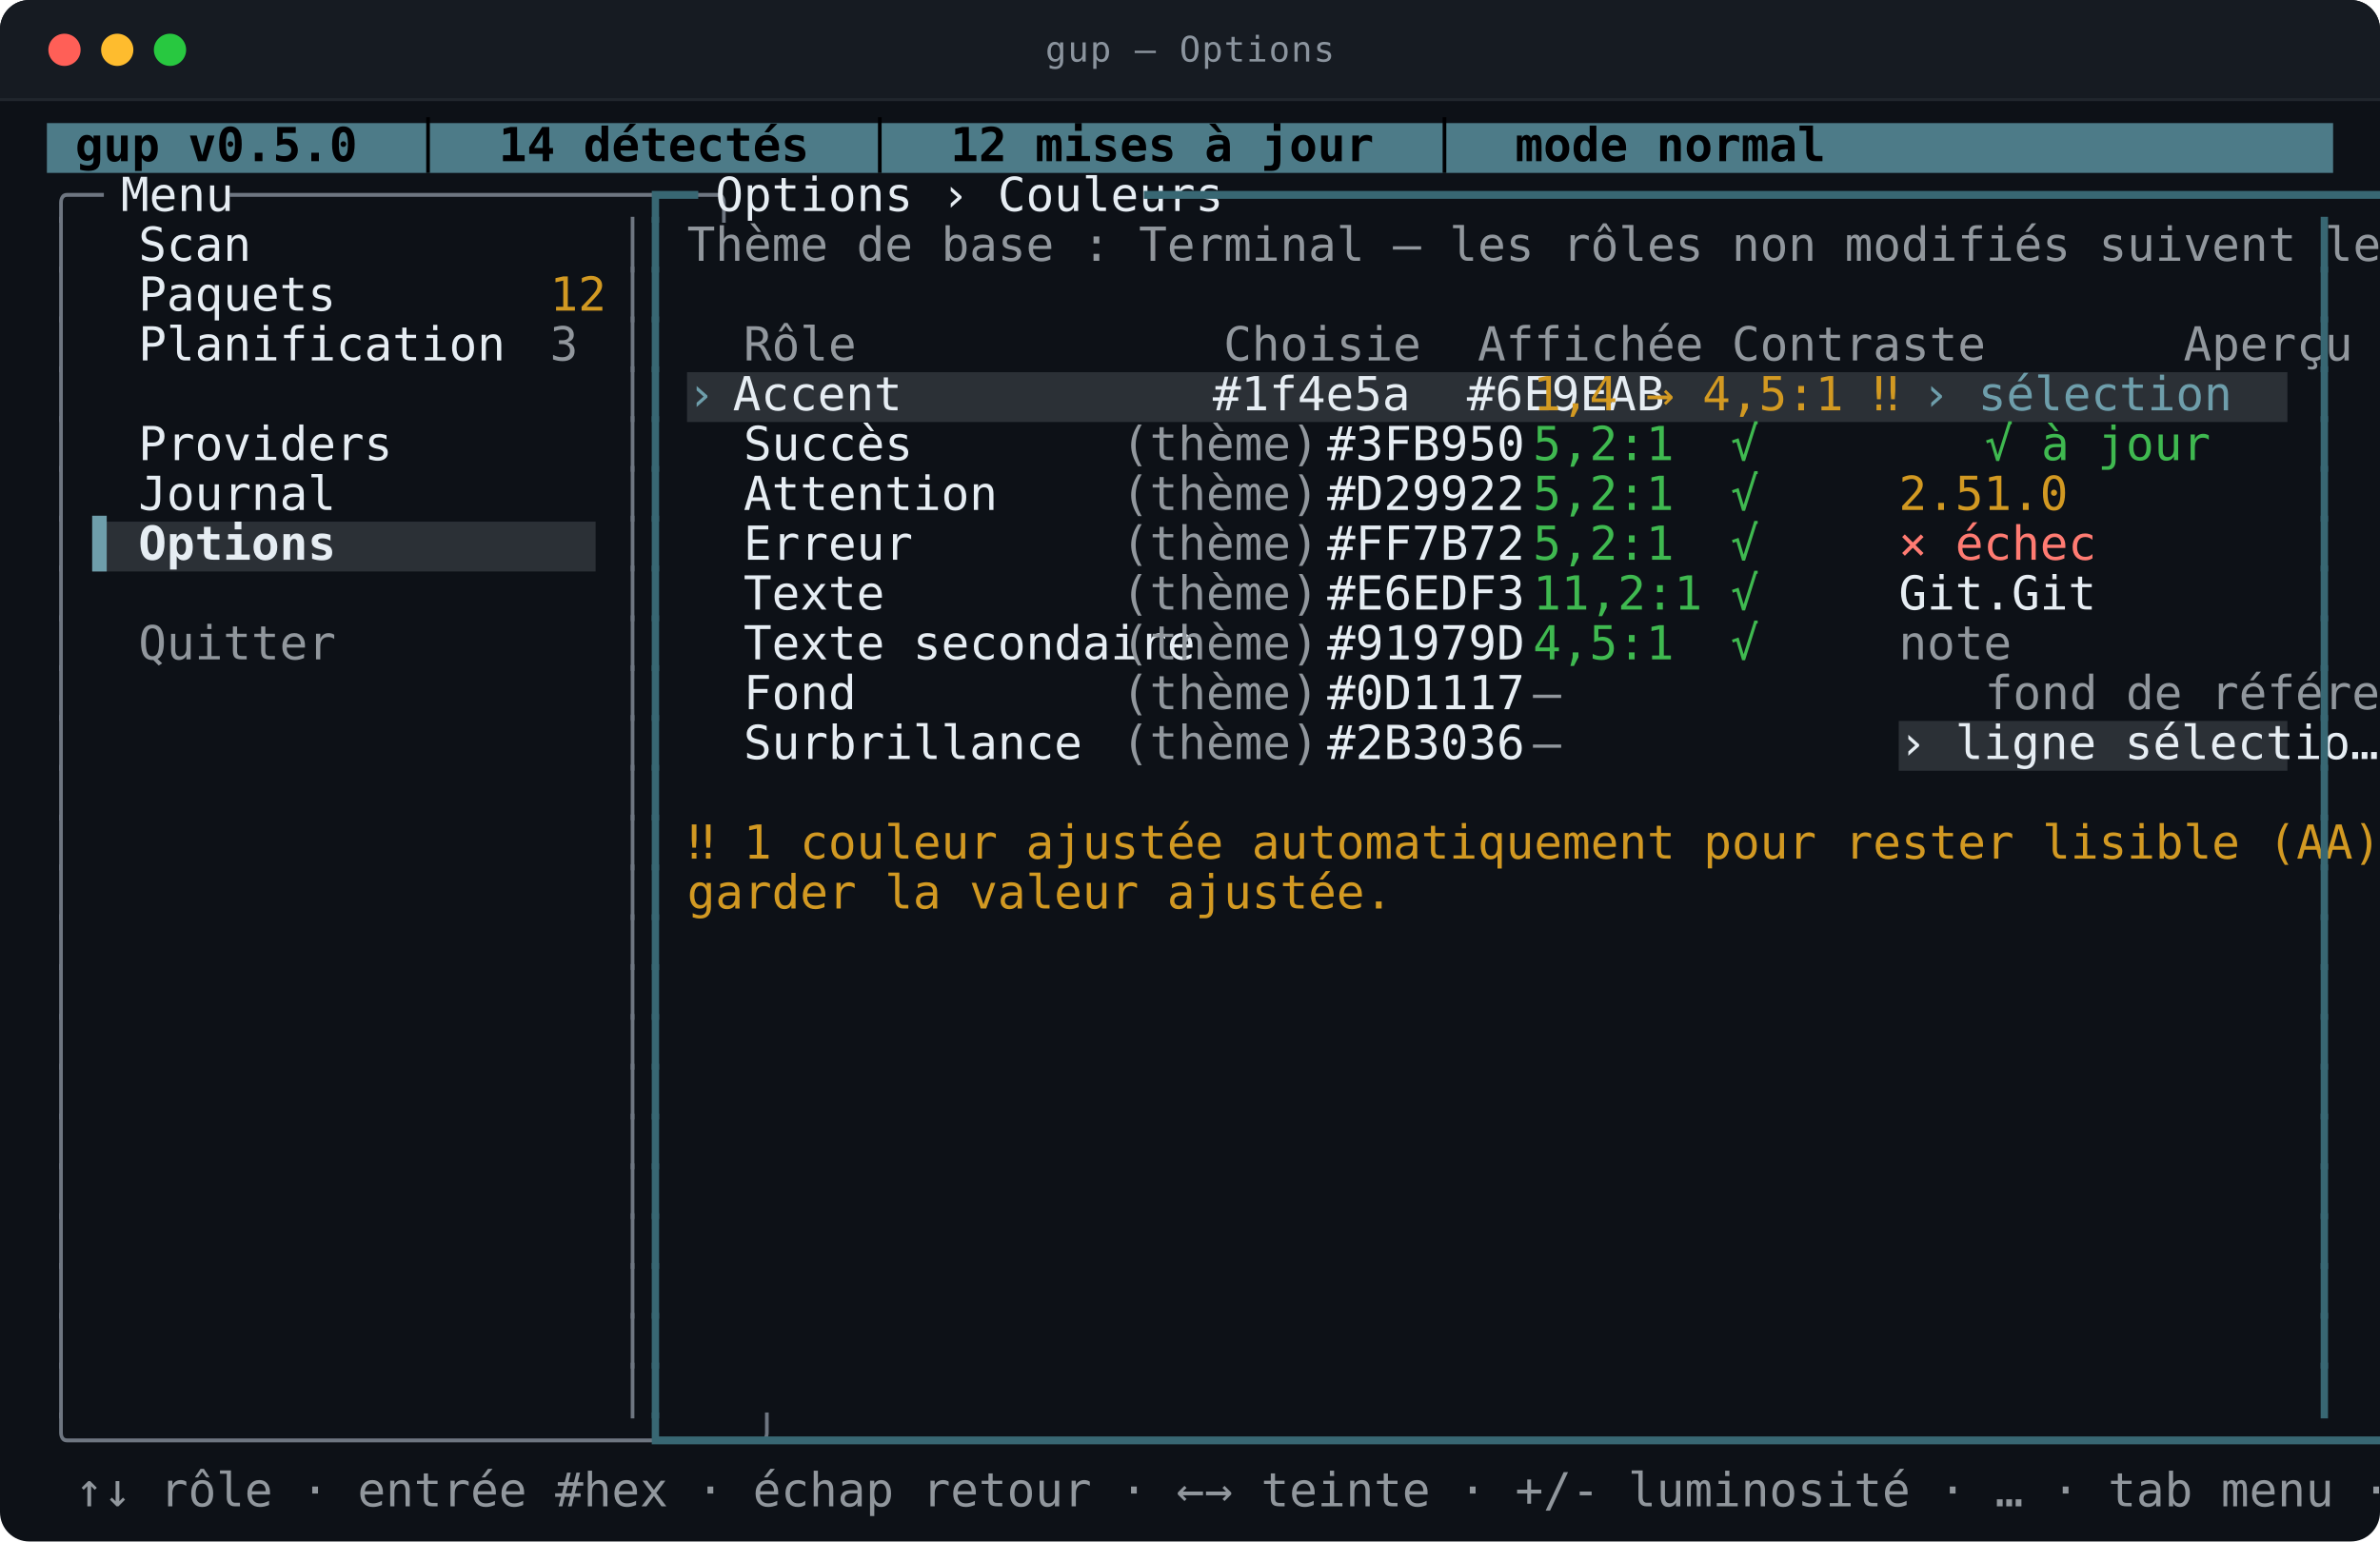
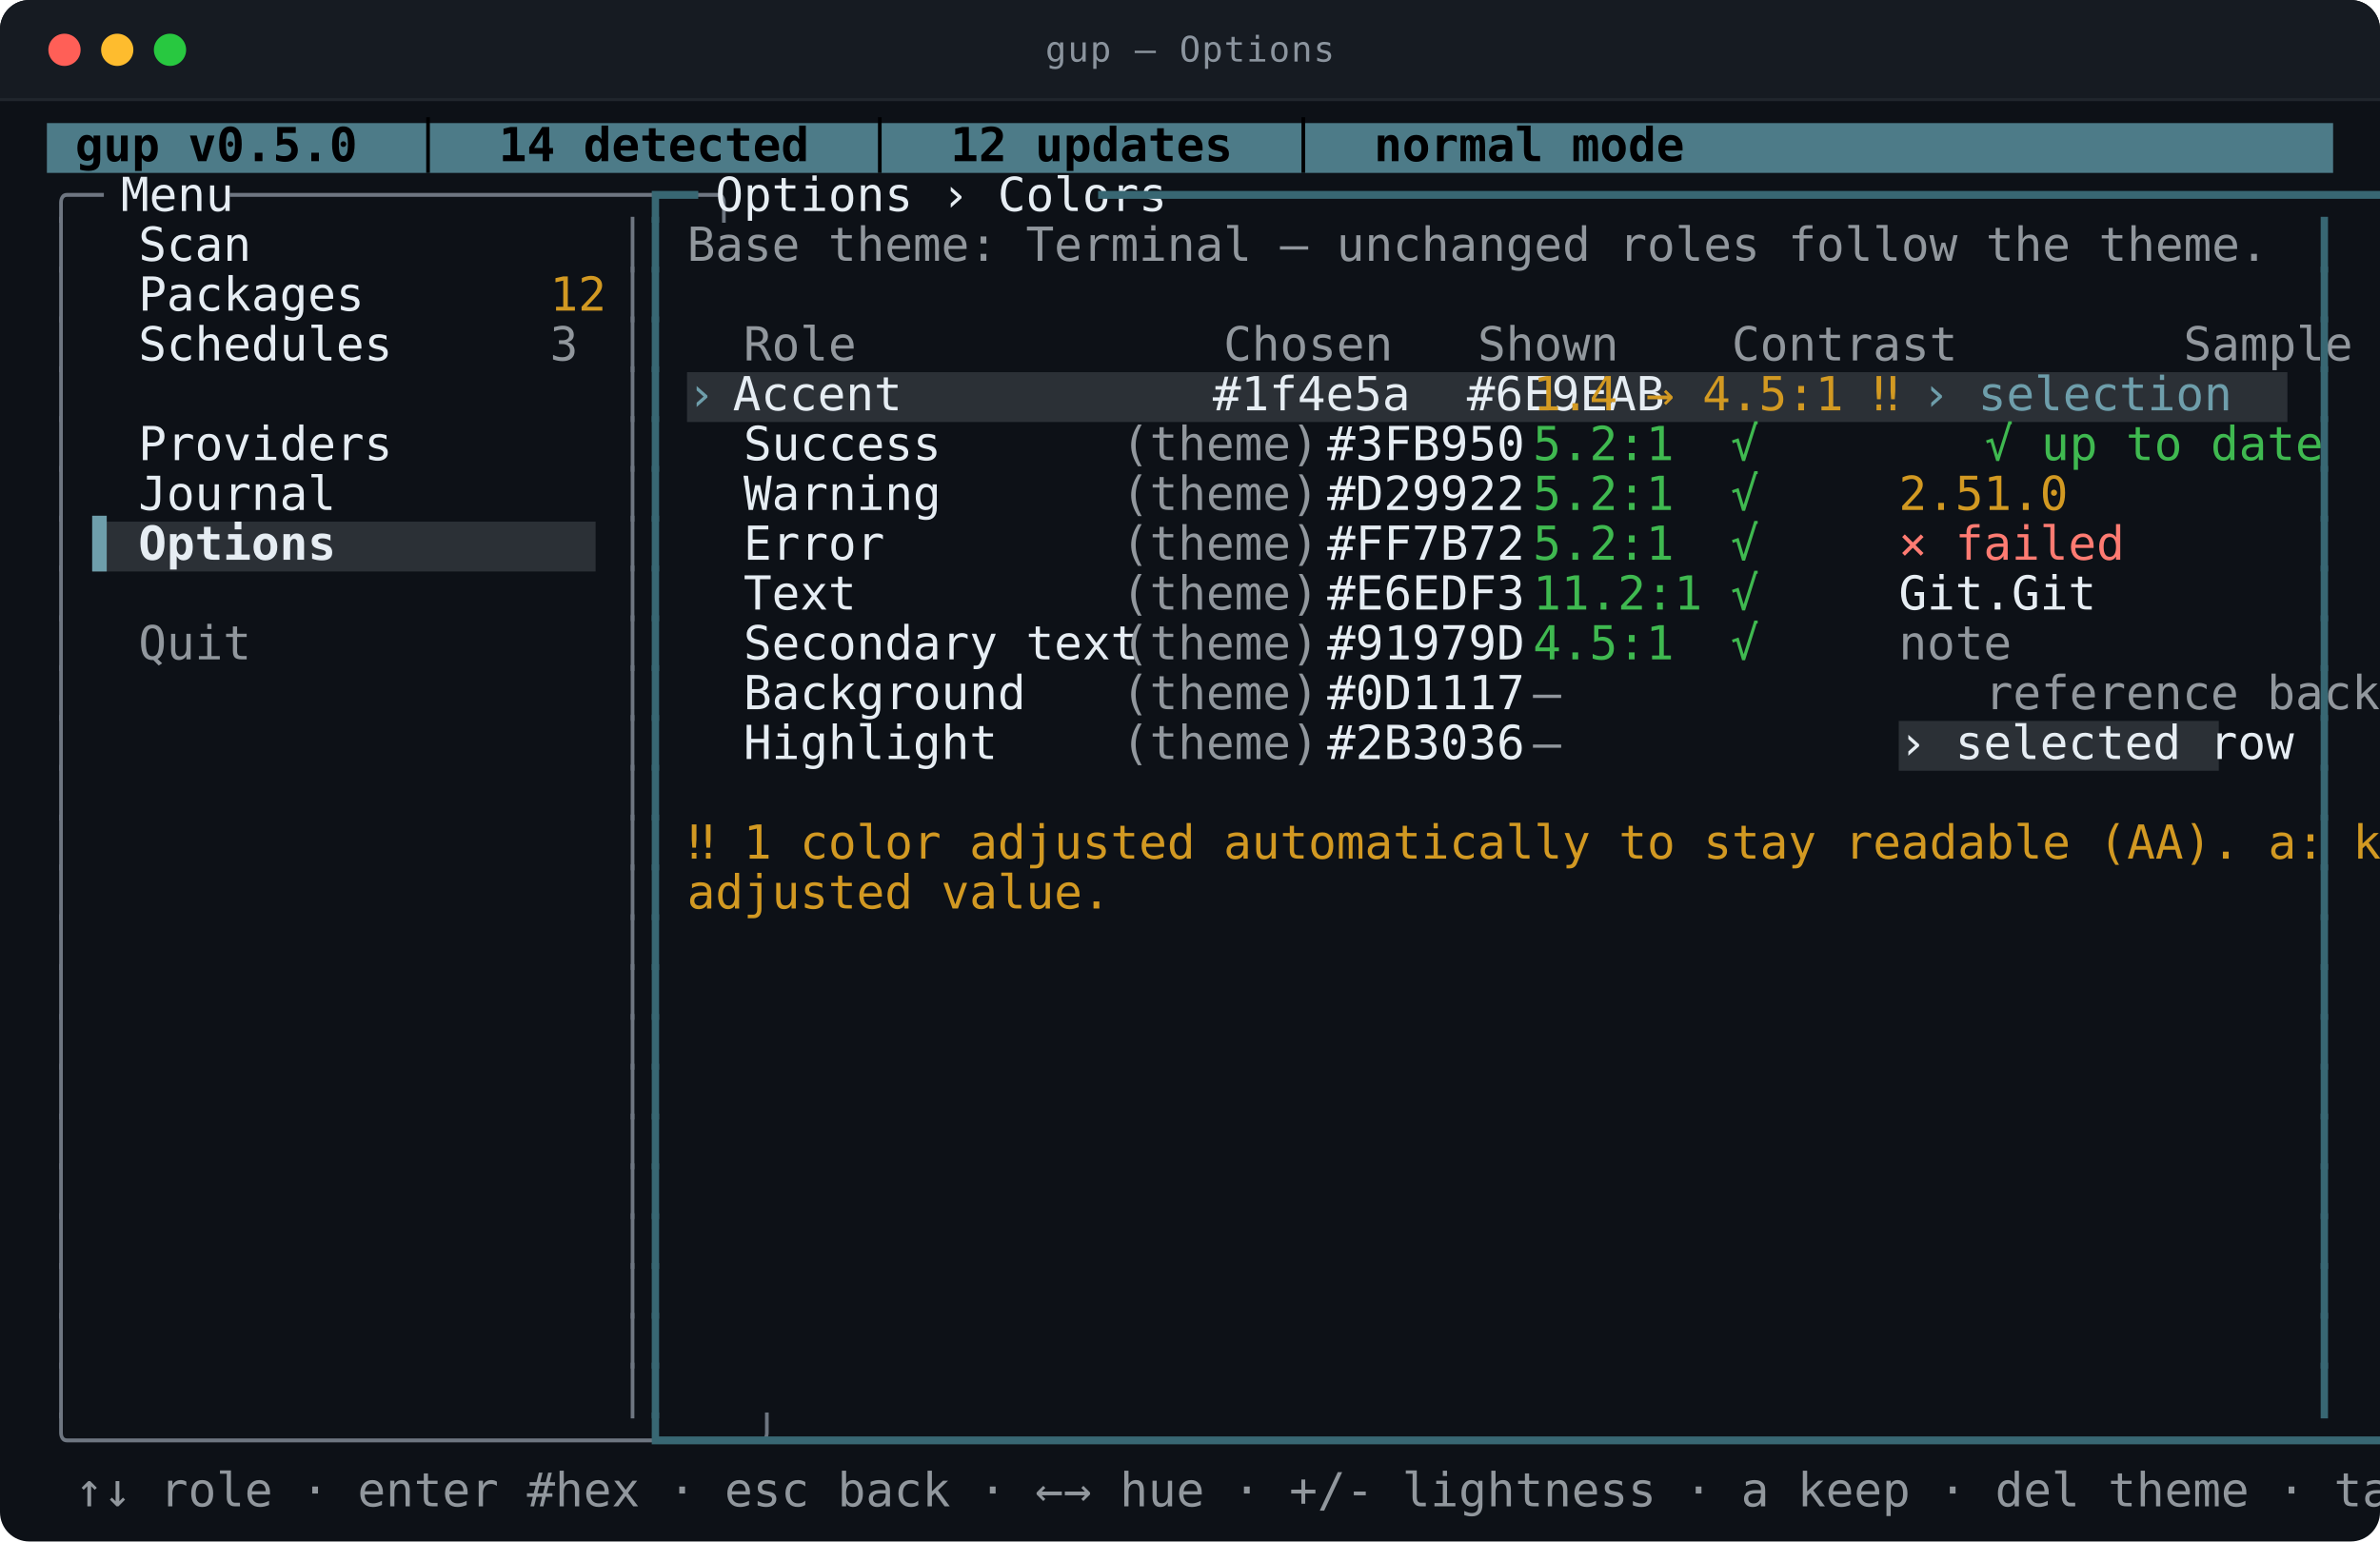
<svg xmlns="http://www.w3.org/2000/svg" viewBox="0 0 812.0 526.0" width="812.0" height="526.0" role="img" aria-labelledby="t d">
  <style>
text{font-family:ui-monospace,SFMono-Regular,"SF Mono",Menlo,Consolas,"DejaVu Sans Mono",monospace;font-size:16px}
.t{font-size:12px;letter-spacing:.4px;fill:#8b949e}
.b{font-weight:700}
.i{font-style:italic}
.u{text-decoration:underline}
.s{text-decoration:line-through}
.us{text-decoration:underline line-through}
.d{opacity:0.62}
.c0{fill:#4d7b88}
.c1{fill:#2b3036}
.c2{fill:#000002}
.c3{fill:#6e7681}
.c4{fill:#e6edf3}
.c5{fill:#386773}
.c6{fill:#91979d}
.c7{fill:#d29922}
.c8{fill:#6e9eab}
.c9{fill:#3fb950}
.c10{fill:#ff7b72}
</style>
  <rect y="0.0" width="812.0" height="526.0" rx="10.0" fill="#0d1117" />
  <rect y="0.0" width="812.0" height="34.0" rx="10.0" fill="#161b22" />
  <rect y="24.0" width="812.0" height="10.0" fill="#161b22" />
  <line x1="0.0" y1="34.0" x2="812.0" y2="34.0" stroke="#21262d" />
  <circle cx="22.0" cy="17.0" r="5.5" fill="#ff5f57" />
  <circle cx="40.0" cy="17.0" r="5.5" fill="#febc2e" />
  <circle cx="58.0" cy="17.0" r="5.5" fill="#28c840" />
  <text class="t" x="406.0" y="21.0" text-anchor="middle">gup — Options</text>
  <rect class="c0" x="16.0" y="42.0" width="780.0" height="17.0" />
  <rect class="c1" x="234.4" y="127.0" width="546.0" height="17.0" />
  <rect class="c1" x="31.6" y="178.0" width="171.6" height="17.0" />
-   <rect class="c1" x="647.8" y="246.0" width="132.6" height="17.0" />
-   <text class="c2 b" x="16.0" y="55.0" textLength="491.4" lengthAdjust="spacingAndGlyphs" xml:space="preserve"> gup v0.5.0  │  14 détectés  │  12 mises à jour  │  mode normal</text>
+   <rect class="c1" x="647.8" y="246.0" width="109.2" height="17.0" />
+   <text class="c2 b" x="16.0" y="55.0" textLength="452.4" lengthAdjust="spacingAndGlyphs" xml:space="preserve"> gup v0.5.0  │  14 detected  │  12 updates  │  normal mode</text>
  <text class="c3" x="16.0" y="72.0" textLength="15.6" lengthAdjust="spacingAndGlyphs" xml:space="preserve">╭─</text>
  <text class="c4" x="31.6" y="72.0" textLength="46.8" lengthAdjust="spacingAndGlyphs" xml:space="preserve"> Menu </text>
  <text class="c3" x="78.4" y="72.0" textLength="140.4" lengthAdjust="spacingAndGlyphs" xml:space="preserve">─────────────────╮</text>
  <text class="c5" x="218.8" y="72.0" textLength="15.6" lengthAdjust="spacingAndGlyphs" xml:space="preserve">┏━</text>
-   <text class="c4" x="234.4" y="72.0" textLength="156.0" lengthAdjust="spacingAndGlyphs" xml:space="preserve"> Options › Couleurs </text>
-   <text class="c5" x="390.4" y="72.0" textLength="405.6" lengthAdjust="spacingAndGlyphs" xml:space="preserve">━━━━━━━━━━━━━━━━━━━━━━━━━━━━━━━━━━━━━━━━━━━━━━━━━━━┓</text>
+   <text class="c4" x="234.4" y="72.0" textLength="140.4" lengthAdjust="spacingAndGlyphs" xml:space="preserve"> Options › Colors </text>
+   <text class="c5" x="374.8" y="72.0" textLength="421.2" lengthAdjust="spacingAndGlyphs" xml:space="preserve">━━━━━━━━━━━━━━━━━━━━━━━━━━━━━━━━━━━━━━━━━━━━━━━━━━━━━┓</text>
  <text class="c3" x="16.0" y="89.0" textLength="7.8" lengthAdjust="spacingAndGlyphs" xml:space="preserve">│</text>
  <text class="c4" x="47.2" y="89.0" textLength="140.4" lengthAdjust="spacingAndGlyphs" xml:space="preserve">Scan              </text>
  <text class="c3" x="211.0" y="89.0" textLength="7.8" lengthAdjust="spacingAndGlyphs" xml:space="preserve">│</text>
  <text class="c5" x="218.8" y="89.0" textLength="7.8" lengthAdjust="spacingAndGlyphs" xml:space="preserve">┃</text>
-   <text class="c6" x="234.4" y="89.0" textLength="522.6" lengthAdjust="spacingAndGlyphs" xml:space="preserve">Thème de base : Terminal — les rôles non modifiés suivent le thème.</text>
+   <text class="c6" x="234.4" y="89.0" textLength="436.8" lengthAdjust="spacingAndGlyphs" xml:space="preserve">Base theme: Terminal — unchanged roles follow the theme.</text>
  <text class="c5" x="788.2" y="89.0" textLength="7.8" lengthAdjust="spacingAndGlyphs" xml:space="preserve">┃</text>
  <text class="c3" x="16.0" y="106.0" textLength="7.8" lengthAdjust="spacingAndGlyphs" xml:space="preserve">│</text>
-   <text class="c4" x="47.2" y="106.0" textLength="140.4" lengthAdjust="spacingAndGlyphs" xml:space="preserve">Paquets           </text>
+   <text class="c4" x="47.2" y="106.0" textLength="140.4" lengthAdjust="spacingAndGlyphs" xml:space="preserve">Packages          </text>
  <text class="c7" x="187.6" y="106.0" textLength="15.6" lengthAdjust="spacingAndGlyphs" xml:space="preserve">12</text>
  <text class="c3" x="211.0" y="106.0" textLength="7.8" lengthAdjust="spacingAndGlyphs" xml:space="preserve">│</text>
  <text class="c5" x="218.8" y="106.0" textLength="7.8" lengthAdjust="spacingAndGlyphs" xml:space="preserve">┃</text>
  <text class="c5" x="788.2" y="106.0" textLength="7.8" lengthAdjust="spacingAndGlyphs" xml:space="preserve">┃</text>
  <text class="c3" x="16.0" y="123.0" textLength="7.8" lengthAdjust="spacingAndGlyphs" xml:space="preserve">│</text>
-   <text class="c4" x="47.2" y="123.0" textLength="140.4" lengthAdjust="spacingAndGlyphs" xml:space="preserve">Planification     </text>
+   <text class="c4" x="47.2" y="123.0" textLength="140.4" lengthAdjust="spacingAndGlyphs" xml:space="preserve">Schedules         </text>
  <text class="c6" x="187.6" y="123.0" textLength="7.8" lengthAdjust="spacingAndGlyphs" xml:space="preserve">3</text>
  <text class="c3" x="211.0" y="123.0" textLength="7.8" lengthAdjust="spacingAndGlyphs" xml:space="preserve">│</text>
  <text class="c5" x="218.8" y="123.0" textLength="7.8" lengthAdjust="spacingAndGlyphs" xml:space="preserve">┃</text>
-   <text class="c6" x="234.4" y="123.0" textLength="460.2" lengthAdjust="spacingAndGlyphs" xml:space="preserve">  Rôle             Choisie  Affichée Contraste       Aperçu</text>
+   <text class="c6" x="234.4" y="123.0" textLength="460.2" lengthAdjust="spacingAndGlyphs" xml:space="preserve">  Role             Chosen   Shown    Contrast        Sample</text>
  <text class="c5" x="788.2" y="123.0" textLength="7.8" lengthAdjust="spacingAndGlyphs" xml:space="preserve">┃</text>
  <text class="c3" x="16.0" y="140.0" textLength="7.8" lengthAdjust="spacingAndGlyphs" xml:space="preserve">│</text>
  <text class="c3" x="211.0" y="140.0" textLength="7.8" lengthAdjust="spacingAndGlyphs" xml:space="preserve">│</text>
  <text class="c5" x="218.8" y="140.0" textLength="7.8" lengthAdjust="spacingAndGlyphs" xml:space="preserve">┃</text>
  <text class="c8" x="234.4" y="140.0" textLength="15.6" lengthAdjust="spacingAndGlyphs" xml:space="preserve">› </text>
  <text class="c4" x="250.0" y="140.0" textLength="273.0" lengthAdjust="spacingAndGlyphs" xml:space="preserve">Accent           #1f4e5a  #6E9EAB  </text>
-   <text class="c7" x="523.0" y="140.0" textLength="132.6" lengthAdjust="spacingAndGlyphs" xml:space="preserve">1,4 → 4,5:1 ‼   </text>
-   <text class="c8" x="655.6" y="140.0" textLength="85.8" lengthAdjust="spacingAndGlyphs" xml:space="preserve">› sélection</text>
+   <text class="c7" x="523.0" y="140.0" textLength="132.6" lengthAdjust="spacingAndGlyphs" xml:space="preserve">1.4 → 4.5:1 ‼   </text>
+   <text class="c8" x="655.6" y="140.0" textLength="85.8" lengthAdjust="spacingAndGlyphs" xml:space="preserve">› selection</text>
  <text class="c5" x="788.2" y="140.0" textLength="7.8" lengthAdjust="spacingAndGlyphs" xml:space="preserve">┃</text>
  <text class="c3" x="16.0" y="157.0" textLength="7.8" lengthAdjust="spacingAndGlyphs" xml:space="preserve">│</text>
  <text class="c4" x="47.2" y="157.0" textLength="140.4" lengthAdjust="spacingAndGlyphs" xml:space="preserve">Providers         </text>
  <text class="c3" x="211.0" y="157.0" textLength="7.8" lengthAdjust="spacingAndGlyphs" xml:space="preserve">│</text>
  <text class="c5" x="218.8" y="157.0" textLength="7.8" lengthAdjust="spacingAndGlyphs" xml:space="preserve">┃</text>
-   <text class="c4" x="234.4" y="157.0" textLength="148.2" lengthAdjust="spacingAndGlyphs" xml:space="preserve">  Succès           </text>
-   <text class="c6" x="382.6" y="157.0" textLength="70.2" lengthAdjust="spacingAndGlyphs" xml:space="preserve">(thème)  </text>
+   <text class="c4" x="234.4" y="157.0" textLength="148.2" lengthAdjust="spacingAndGlyphs" xml:space="preserve">  Success          </text>
+   <text class="c6" x="382.6" y="157.0" textLength="70.2" lengthAdjust="spacingAndGlyphs" xml:space="preserve">(theme)  </text>
  <text class="c4" x="452.8" y="157.0" textLength="70.2" lengthAdjust="spacingAndGlyphs" xml:space="preserve">#3FB950  </text>
-   <text class="c9" x="523.0" y="157.0" textLength="187.2" lengthAdjust="spacingAndGlyphs" xml:space="preserve">5,2:1  √        √ à jour</text>
+   <text class="c9" x="523.0" y="157.0" textLength="218.4" lengthAdjust="spacingAndGlyphs" xml:space="preserve">5.2:1  √        √ up to date</text>
  <text class="c5" x="788.2" y="157.0" textLength="7.8" lengthAdjust="spacingAndGlyphs" xml:space="preserve">┃</text>
  <text class="c3" x="16.0" y="174.0" textLength="7.8" lengthAdjust="spacingAndGlyphs" xml:space="preserve">│</text>
  <text class="c4" x="47.2" y="174.0" textLength="140.4" lengthAdjust="spacingAndGlyphs" xml:space="preserve">Journal           </text>
  <text class="c3" x="211.0" y="174.0" textLength="7.8" lengthAdjust="spacingAndGlyphs" xml:space="preserve">│</text>
  <text class="c5" x="218.8" y="174.0" textLength="7.8" lengthAdjust="spacingAndGlyphs" xml:space="preserve">┃</text>
-   <text class="c4" x="234.4" y="174.0" textLength="148.2" lengthAdjust="spacingAndGlyphs" xml:space="preserve">  Attention        </text>
-   <text class="c6" x="382.6" y="174.0" textLength="70.2" lengthAdjust="spacingAndGlyphs" xml:space="preserve">(thème)  </text>
+   <text class="c4" x="234.4" y="174.0" textLength="148.2" lengthAdjust="spacingAndGlyphs" xml:space="preserve">  Warning          </text>
+   <text class="c6" x="382.6" y="174.0" textLength="70.2" lengthAdjust="spacingAndGlyphs" xml:space="preserve">(theme)  </text>
  <text class="c4" x="452.8" y="174.0" textLength="70.2" lengthAdjust="spacingAndGlyphs" xml:space="preserve">#D29922  </text>
-   <text class="c9" x="523.0" y="174.0" textLength="124.8" lengthAdjust="spacingAndGlyphs" xml:space="preserve">5,2:1  √        </text>
+   <text class="c9" x="523.0" y="174.0" textLength="124.8" lengthAdjust="spacingAndGlyphs" xml:space="preserve">5.2:1  √        </text>
  <text class="c7" x="647.8" y="174.0" textLength="46.8" lengthAdjust="spacingAndGlyphs" xml:space="preserve">2.51.0</text>
  <text class="c5" x="788.2" y="174.0" textLength="7.8" lengthAdjust="spacingAndGlyphs" xml:space="preserve">┃</text>
  <text class="c3" x="16.0" y="191.0" textLength="7.8" lengthAdjust="spacingAndGlyphs" xml:space="preserve">│</text>
  <text class="c8" x="31.6" y="191.0" textLength="15.6" lengthAdjust="spacingAndGlyphs" xml:space="preserve">▌ </text>
  <text class="c4 b" x="47.2" y="191.0" textLength="140.4" lengthAdjust="spacingAndGlyphs" xml:space="preserve">Options           </text>
  <text class="c3" x="211.0" y="191.0" textLength="7.8" lengthAdjust="spacingAndGlyphs" xml:space="preserve">│</text>
  <text class="c5" x="218.8" y="191.0" textLength="7.8" lengthAdjust="spacingAndGlyphs" xml:space="preserve">┃</text>
-   <text class="c4" x="234.4" y="191.0" textLength="148.2" lengthAdjust="spacingAndGlyphs" xml:space="preserve">  Erreur           </text>
-   <text class="c6" x="382.6" y="191.0" textLength="70.2" lengthAdjust="spacingAndGlyphs" xml:space="preserve">(thème)  </text>
+   <text class="c4" x="234.4" y="191.0" textLength="148.2" lengthAdjust="spacingAndGlyphs" xml:space="preserve">  Error            </text>
+   <text class="c6" x="382.6" y="191.0" textLength="70.2" lengthAdjust="spacingAndGlyphs" xml:space="preserve">(theme)  </text>
  <text class="c4" x="452.8" y="191.0" textLength="70.2" lengthAdjust="spacingAndGlyphs" xml:space="preserve">#FF7B72  </text>
-   <text class="c9" x="523.0" y="191.0" textLength="124.8" lengthAdjust="spacingAndGlyphs" xml:space="preserve">5,2:1  √        </text>
-   <text class="c10" x="647.8" y="191.0" textLength="54.6" lengthAdjust="spacingAndGlyphs" xml:space="preserve">× échec</text>
+   <text class="c9" x="523.0" y="191.0" textLength="124.8" lengthAdjust="spacingAndGlyphs" xml:space="preserve">5.2:1  √        </text>
+   <text class="c10" x="647.8" y="191.0" textLength="62.4" lengthAdjust="spacingAndGlyphs" xml:space="preserve">× failed</text>
  <text class="c5" x="788.2" y="191.0" textLength="7.8" lengthAdjust="spacingAndGlyphs" xml:space="preserve">┃</text>
  <text class="c3" x="16.0" y="208.0" textLength="7.8" lengthAdjust="spacingAndGlyphs" xml:space="preserve">│</text>
  <text class="c3" x="211.0" y="208.0" textLength="7.8" lengthAdjust="spacingAndGlyphs" xml:space="preserve">│</text>
  <text class="c5" x="218.8" y="208.0" textLength="7.8" lengthAdjust="spacingAndGlyphs" xml:space="preserve">┃</text>
-   <text class="c4" x="234.4" y="208.0" textLength="148.2" lengthAdjust="spacingAndGlyphs" xml:space="preserve">  Texte            </text>
-   <text class="c6" x="382.6" y="208.0" textLength="70.2" lengthAdjust="spacingAndGlyphs" xml:space="preserve">(thème)  </text>
+   <text class="c4" x="234.4" y="208.0" textLength="148.2" lengthAdjust="spacingAndGlyphs" xml:space="preserve">  Text             </text>
+   <text class="c6" x="382.6" y="208.0" textLength="70.2" lengthAdjust="spacingAndGlyphs" xml:space="preserve">(theme)  </text>
  <text class="c4" x="452.8" y="208.0" textLength="70.2" lengthAdjust="spacingAndGlyphs" xml:space="preserve">#E6EDF3  </text>
-   <text class="c9" x="523.0" y="208.0" textLength="124.8" lengthAdjust="spacingAndGlyphs" xml:space="preserve">11,2:1 √        </text>
+   <text class="c9" x="523.0" y="208.0" textLength="124.8" lengthAdjust="spacingAndGlyphs" xml:space="preserve">11.2:1 √        </text>
  <text class="c4" x="647.8" y="208.0" textLength="54.6" lengthAdjust="spacingAndGlyphs" xml:space="preserve">Git.Git</text>
  <text class="c5" x="788.2" y="208.0" textLength="7.8" lengthAdjust="spacingAndGlyphs" xml:space="preserve">┃</text>
  <text class="c3" x="16.0" y="225.0" textLength="7.8" lengthAdjust="spacingAndGlyphs" xml:space="preserve">│</text>
-   <text class="c6" x="47.2" y="225.0" textLength="140.4" lengthAdjust="spacingAndGlyphs" xml:space="preserve">Quitter           </text>
+   <text class="c6" x="47.2" y="225.0" textLength="140.4" lengthAdjust="spacingAndGlyphs" xml:space="preserve">Quit              </text>
  <text class="c3" x="211.0" y="225.0" textLength="7.8" lengthAdjust="spacingAndGlyphs" xml:space="preserve">│</text>
  <text class="c5" x="218.8" y="225.0" textLength="7.8" lengthAdjust="spacingAndGlyphs" xml:space="preserve">┃</text>
-   <text class="c4" x="234.4" y="225.0" textLength="148.2" lengthAdjust="spacingAndGlyphs" xml:space="preserve">  Texte secondaire </text>
-   <text class="c6" x="382.6" y="225.0" textLength="70.2" lengthAdjust="spacingAndGlyphs" xml:space="preserve">(thème)  </text>
+   <text class="c4" x="234.4" y="225.0" textLength="148.2" lengthAdjust="spacingAndGlyphs" xml:space="preserve">  Secondary text   </text>
+   <text class="c6" x="382.6" y="225.0" textLength="70.2" lengthAdjust="spacingAndGlyphs" xml:space="preserve">(theme)  </text>
  <text class="c4" x="452.8" y="225.0" textLength="70.2" lengthAdjust="spacingAndGlyphs" xml:space="preserve">#91979D  </text>
-   <text class="c9" x="523.0" y="225.0" textLength="124.8" lengthAdjust="spacingAndGlyphs" xml:space="preserve">4,5:1  √        </text>
+   <text class="c9" x="523.0" y="225.0" textLength="124.8" lengthAdjust="spacingAndGlyphs" xml:space="preserve">4.5:1  √        </text>
  <text class="c6" x="647.8" y="225.0" textLength="31.2" lengthAdjust="spacingAndGlyphs" xml:space="preserve">note</text>
  <text class="c5" x="788.2" y="225.0" textLength="7.8" lengthAdjust="spacingAndGlyphs" xml:space="preserve">┃</text>
  <text class="c3" x="16.0" y="242.0" textLength="7.8" lengthAdjust="spacingAndGlyphs" xml:space="preserve">│</text>
  <text class="c3" x="211.0" y="242.0" textLength="7.8" lengthAdjust="spacingAndGlyphs" xml:space="preserve">│</text>
  <text class="c5" x="218.8" y="242.0" textLength="7.8" lengthAdjust="spacingAndGlyphs" xml:space="preserve">┃</text>
-   <text class="c4" x="234.4" y="242.0" textLength="148.2" lengthAdjust="spacingAndGlyphs" xml:space="preserve">  Fond             </text>
-   <text class="c6" x="382.6" y="242.0" textLength="70.2" lengthAdjust="spacingAndGlyphs" xml:space="preserve">(thème)  </text>
+   <text class="c4" x="234.4" y="242.0" textLength="148.2" lengthAdjust="spacingAndGlyphs" xml:space="preserve">  Background       </text>
+   <text class="c6" x="382.6" y="242.0" textLength="70.2" lengthAdjust="spacingAndGlyphs" xml:space="preserve">(theme)  </text>
  <text class="c4" x="452.8" y="242.0" textLength="70.2" lengthAdjust="spacingAndGlyphs" xml:space="preserve">#0D1117  </text>
-   <text class="c6" x="523.0" y="242.0" textLength="257.4" lengthAdjust="spacingAndGlyphs" xml:space="preserve">—               fond de référence</text>
+   <text class="c6" x="523.0" y="242.0" textLength="257.4" lengthAdjust="spacingAndGlyphs" xml:space="preserve">—               reference backgr…</text>
  <text class="c5" x="788.2" y="242.0" textLength="7.8" lengthAdjust="spacingAndGlyphs" xml:space="preserve">┃</text>
  <text class="c3" x="16.0" y="259.0" textLength="7.8" lengthAdjust="spacingAndGlyphs" xml:space="preserve">│</text>
  <text class="c3" x="211.0" y="259.0" textLength="7.8" lengthAdjust="spacingAndGlyphs" xml:space="preserve">│</text>
  <text class="c5" x="218.8" y="259.0" textLength="7.8" lengthAdjust="spacingAndGlyphs" xml:space="preserve">┃</text>
-   <text class="c4" x="234.4" y="259.0" textLength="148.2" lengthAdjust="spacingAndGlyphs" xml:space="preserve">  Surbrillance     </text>
-   <text class="c6" x="382.6" y="259.0" textLength="70.2" lengthAdjust="spacingAndGlyphs" xml:space="preserve">(thème)  </text>
+   <text class="c4" x="234.4" y="259.0" textLength="148.2" lengthAdjust="spacingAndGlyphs" xml:space="preserve">  Highlight        </text>
+   <text class="c6" x="382.6" y="259.0" textLength="70.2" lengthAdjust="spacingAndGlyphs" xml:space="preserve">(theme)  </text>
  <text class="c4" x="452.8" y="259.0" textLength="70.2" lengthAdjust="spacingAndGlyphs" xml:space="preserve">#2B3036  </text>
  <text class="c6" x="523.0" y="259.0" textLength="124.8" lengthAdjust="spacingAndGlyphs" xml:space="preserve">—               </text>
-   <text class="c4" x="647.8" y="259.0" textLength="132.6" lengthAdjust="spacingAndGlyphs" xml:space="preserve">› ligne sélectio…</text>
+   <text class="c4" x="647.8" y="259.0" textLength="109.2" lengthAdjust="spacingAndGlyphs" xml:space="preserve">› selected row</text>
  <text class="c5" x="788.2" y="259.0" textLength="7.8" lengthAdjust="spacingAndGlyphs" xml:space="preserve">┃</text>
  <text class="c3" x="16.0" y="276.0" textLength="7.8" lengthAdjust="spacingAndGlyphs" xml:space="preserve">│</text>
  <text class="c3" x="211.0" y="276.0" textLength="7.8" lengthAdjust="spacingAndGlyphs" xml:space="preserve">│</text>
  <text class="c5" x="218.8" y="276.0" textLength="7.8" lengthAdjust="spacingAndGlyphs" xml:space="preserve">┃</text>
  <text class="c5" x="788.2" y="276.0" textLength="7.8" lengthAdjust="spacingAndGlyphs" xml:space="preserve">┃</text>
  <text class="c3" x="16.0" y="293.0" textLength="7.8" lengthAdjust="spacingAndGlyphs" xml:space="preserve">│</text>
  <text class="c3" x="211.0" y="293.0" textLength="7.8" lengthAdjust="spacingAndGlyphs" xml:space="preserve">│</text>
  <text class="c5" x="218.8" y="293.0" textLength="7.8" lengthAdjust="spacingAndGlyphs" xml:space="preserve">┃</text>
-   <text class="c7" x="234.4" y="293.0" textLength="514.8" lengthAdjust="spacingAndGlyphs" xml:space="preserve">‼ 1 couleur ajustée automatiquement pour rester lisible (AA). a :</text>
+   <text class="c7" x="234.4" y="293.0" textLength="530.4" lengthAdjust="spacingAndGlyphs" xml:space="preserve">‼ 1 color adjusted automatically to stay readable (AA). a: keep the</text>
  <text class="c5" x="788.2" y="293.0" textLength="7.8" lengthAdjust="spacingAndGlyphs" xml:space="preserve">┃</text>
  <text class="c3" x="16.0" y="310.0" textLength="7.8" lengthAdjust="spacingAndGlyphs" xml:space="preserve">│</text>
  <text class="c3" x="211.0" y="310.0" textLength="7.8" lengthAdjust="spacingAndGlyphs" xml:space="preserve">│</text>
  <text class="c5" x="218.8" y="310.0" textLength="7.8" lengthAdjust="spacingAndGlyphs" xml:space="preserve">┃</text>
-   <text class="c7" x="234.4" y="310.0" textLength="195.0" lengthAdjust="spacingAndGlyphs" xml:space="preserve">garder la valeur ajustée.</text>
+   <text class="c7" x="234.4" y="310.0" textLength="117.0" lengthAdjust="spacingAndGlyphs" xml:space="preserve">adjusted value.</text>
  <text class="c5" x="788.2" y="310.0" textLength="7.8" lengthAdjust="spacingAndGlyphs" xml:space="preserve">┃</text>
  <text class="c3" x="16.0" y="327.0" textLength="7.8" lengthAdjust="spacingAndGlyphs" xml:space="preserve">│</text>
  <text class="c3" x="211.0" y="327.0" textLength="7.8" lengthAdjust="spacingAndGlyphs" xml:space="preserve">│</text>
  <text class="c5" x="218.8" y="327.0" textLength="7.8" lengthAdjust="spacingAndGlyphs" xml:space="preserve">┃</text>
  <text class="c5" x="788.2" y="327.0" textLength="7.8" lengthAdjust="spacingAndGlyphs" xml:space="preserve">┃</text>
  <text class="c3" x="16.0" y="344.0" textLength="7.8" lengthAdjust="spacingAndGlyphs" xml:space="preserve">│</text>
  <text class="c3" x="211.0" y="344.0" textLength="7.8" lengthAdjust="spacingAndGlyphs" xml:space="preserve">│</text>
  <text class="c5" x="218.8" y="344.0" textLength="7.8" lengthAdjust="spacingAndGlyphs" xml:space="preserve">┃</text>
  <text class="c5" x="788.2" y="344.0" textLength="7.8" lengthAdjust="spacingAndGlyphs" xml:space="preserve">┃</text>
  <text class="c3" x="16.0" y="361.0" textLength="7.8" lengthAdjust="spacingAndGlyphs" xml:space="preserve">│</text>
  <text class="c3" x="211.0" y="361.0" textLength="7.8" lengthAdjust="spacingAndGlyphs" xml:space="preserve">│</text>
  <text class="c5" x="218.8" y="361.0" textLength="7.8" lengthAdjust="spacingAndGlyphs" xml:space="preserve">┃</text>
  <text class="c5" x="788.2" y="361.0" textLength="7.8" lengthAdjust="spacingAndGlyphs" xml:space="preserve">┃</text>
  <text class="c3" x="16.0" y="378.0" textLength="7.8" lengthAdjust="spacingAndGlyphs" xml:space="preserve">│</text>
  <text class="c3" x="211.0" y="378.0" textLength="7.8" lengthAdjust="spacingAndGlyphs" xml:space="preserve">│</text>
  <text class="c5" x="218.8" y="378.0" textLength="7.8" lengthAdjust="spacingAndGlyphs" xml:space="preserve">┃</text>
  <text class="c5" x="788.2" y="378.0" textLength="7.8" lengthAdjust="spacingAndGlyphs" xml:space="preserve">┃</text>
  <text class="c3" x="16.0" y="395.0" textLength="7.8" lengthAdjust="spacingAndGlyphs" xml:space="preserve">│</text>
  <text class="c3" x="211.0" y="395.0" textLength="7.8" lengthAdjust="spacingAndGlyphs" xml:space="preserve">│</text>
  <text class="c5" x="218.8" y="395.0" textLength="7.8" lengthAdjust="spacingAndGlyphs" xml:space="preserve">┃</text>
  <text class="c5" x="788.2" y="395.0" textLength="7.8" lengthAdjust="spacingAndGlyphs" xml:space="preserve">┃</text>
  <text class="c3" x="16.0" y="412.0" textLength="7.8" lengthAdjust="spacingAndGlyphs" xml:space="preserve">│</text>
  <text class="c3" x="211.0" y="412.0" textLength="7.8" lengthAdjust="spacingAndGlyphs" xml:space="preserve">│</text>
  <text class="c5" x="218.8" y="412.0" textLength="7.8" lengthAdjust="spacingAndGlyphs" xml:space="preserve">┃</text>
  <text class="c5" x="788.2" y="412.0" textLength="7.8" lengthAdjust="spacingAndGlyphs" xml:space="preserve">┃</text>
  <text class="c3" x="16.0" y="429.0" textLength="7.8" lengthAdjust="spacingAndGlyphs" xml:space="preserve">│</text>
  <text class="c3" x="211.0" y="429.0" textLength="7.8" lengthAdjust="spacingAndGlyphs" xml:space="preserve">│</text>
  <text class="c5" x="218.8" y="429.0" textLength="7.8" lengthAdjust="spacingAndGlyphs" xml:space="preserve">┃</text>
  <text class="c5" x="788.2" y="429.0" textLength="7.8" lengthAdjust="spacingAndGlyphs" xml:space="preserve">┃</text>
  <text class="c3" x="16.0" y="446.0" textLength="7.8" lengthAdjust="spacingAndGlyphs" xml:space="preserve">│</text>
  <text class="c3" x="211.0" y="446.0" textLength="7.8" lengthAdjust="spacingAndGlyphs" xml:space="preserve">│</text>
  <text class="c5" x="218.8" y="446.0" textLength="7.8" lengthAdjust="spacingAndGlyphs" xml:space="preserve">┃</text>
  <text class="c5" x="788.2" y="446.0" textLength="7.8" lengthAdjust="spacingAndGlyphs" xml:space="preserve">┃</text>
  <text class="c3" x="16.0" y="463.0" textLength="7.8" lengthAdjust="spacingAndGlyphs" xml:space="preserve">│</text>
  <text class="c3" x="211.0" y="463.0" textLength="7.8" lengthAdjust="spacingAndGlyphs" xml:space="preserve">│</text>
  <text class="c5" x="218.8" y="463.0" textLength="7.8" lengthAdjust="spacingAndGlyphs" xml:space="preserve">┃</text>
  <text class="c5" x="788.2" y="463.0" textLength="7.8" lengthAdjust="spacingAndGlyphs" xml:space="preserve">┃</text>
  <text class="c3" x="16.0" y="480.0" textLength="7.8" lengthAdjust="spacingAndGlyphs" xml:space="preserve">│</text>
  <text class="c3" x="211.0" y="480.0" textLength="7.8" lengthAdjust="spacingAndGlyphs" xml:space="preserve">│</text>
  <text class="c5" x="218.8" y="480.0" textLength="7.8" lengthAdjust="spacingAndGlyphs" xml:space="preserve">┃</text>
  <text class="c5" x="788.2" y="480.0" textLength="7.8" lengthAdjust="spacingAndGlyphs" xml:space="preserve">┃</text>
  <text class="c3" x="16.0" y="497.0" textLength="202.8" lengthAdjust="spacingAndGlyphs" xml:space="preserve">╰────────────────────────╯</text>
  <text class="c5" x="218.8" y="497.0" textLength="577.2" lengthAdjust="spacingAndGlyphs" xml:space="preserve">┗━━━━━━━━━━━━━━━━━━━━━━━━━━━━━━━━━━━━━━━━━━━━━━━━━━━━━━━━━━━━━━━━━━━━━━━━┛</text>
-   <text class="c6" x="16.0" y="514.0" textLength="725.4" lengthAdjust="spacingAndGlyphs" xml:space="preserve"> ↑↓ rôle · entrée #hex · échap retour · ←→ teinte · +/- luminosité · … · tab menu · q quitter</text>
+   <text class="c6" x="16.0" y="514.0" textLength="764.4" lengthAdjust="spacingAndGlyphs" xml:space="preserve"> ↑↓ role · enter #hex · esc back · ←→ hue · +/- lightness · a keep · del theme · tab menu · q quit</text>
</svg>
